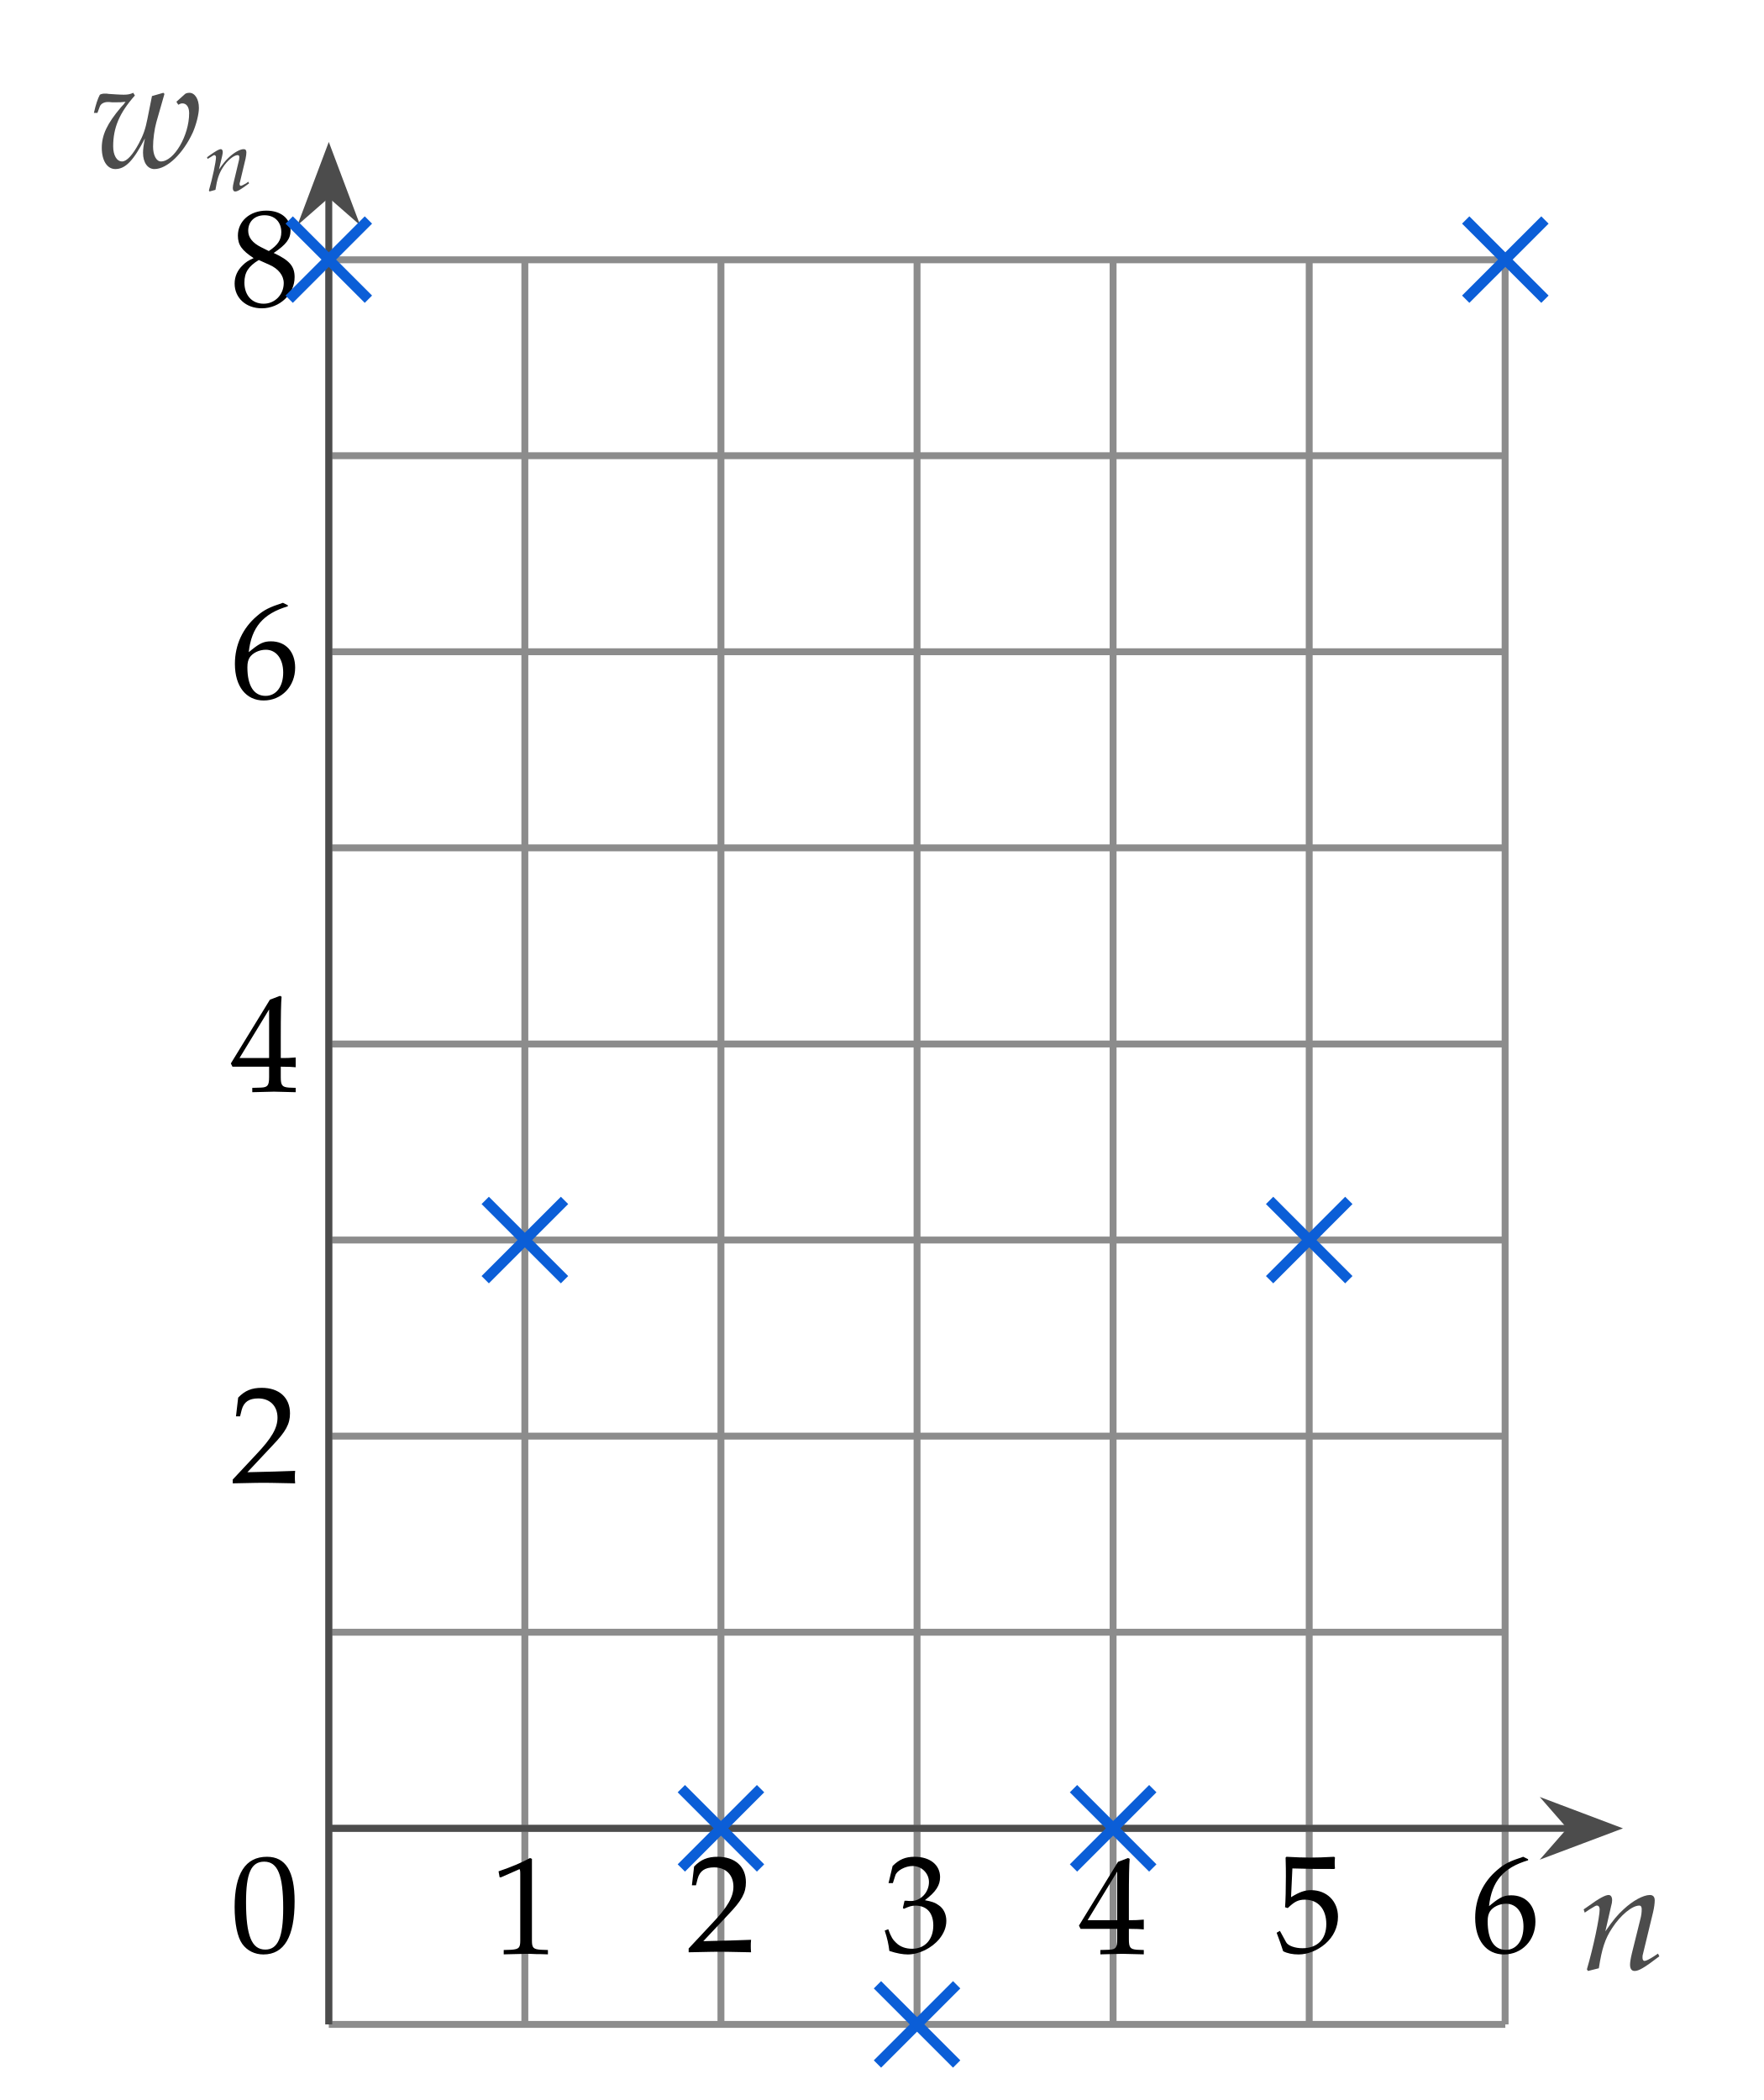
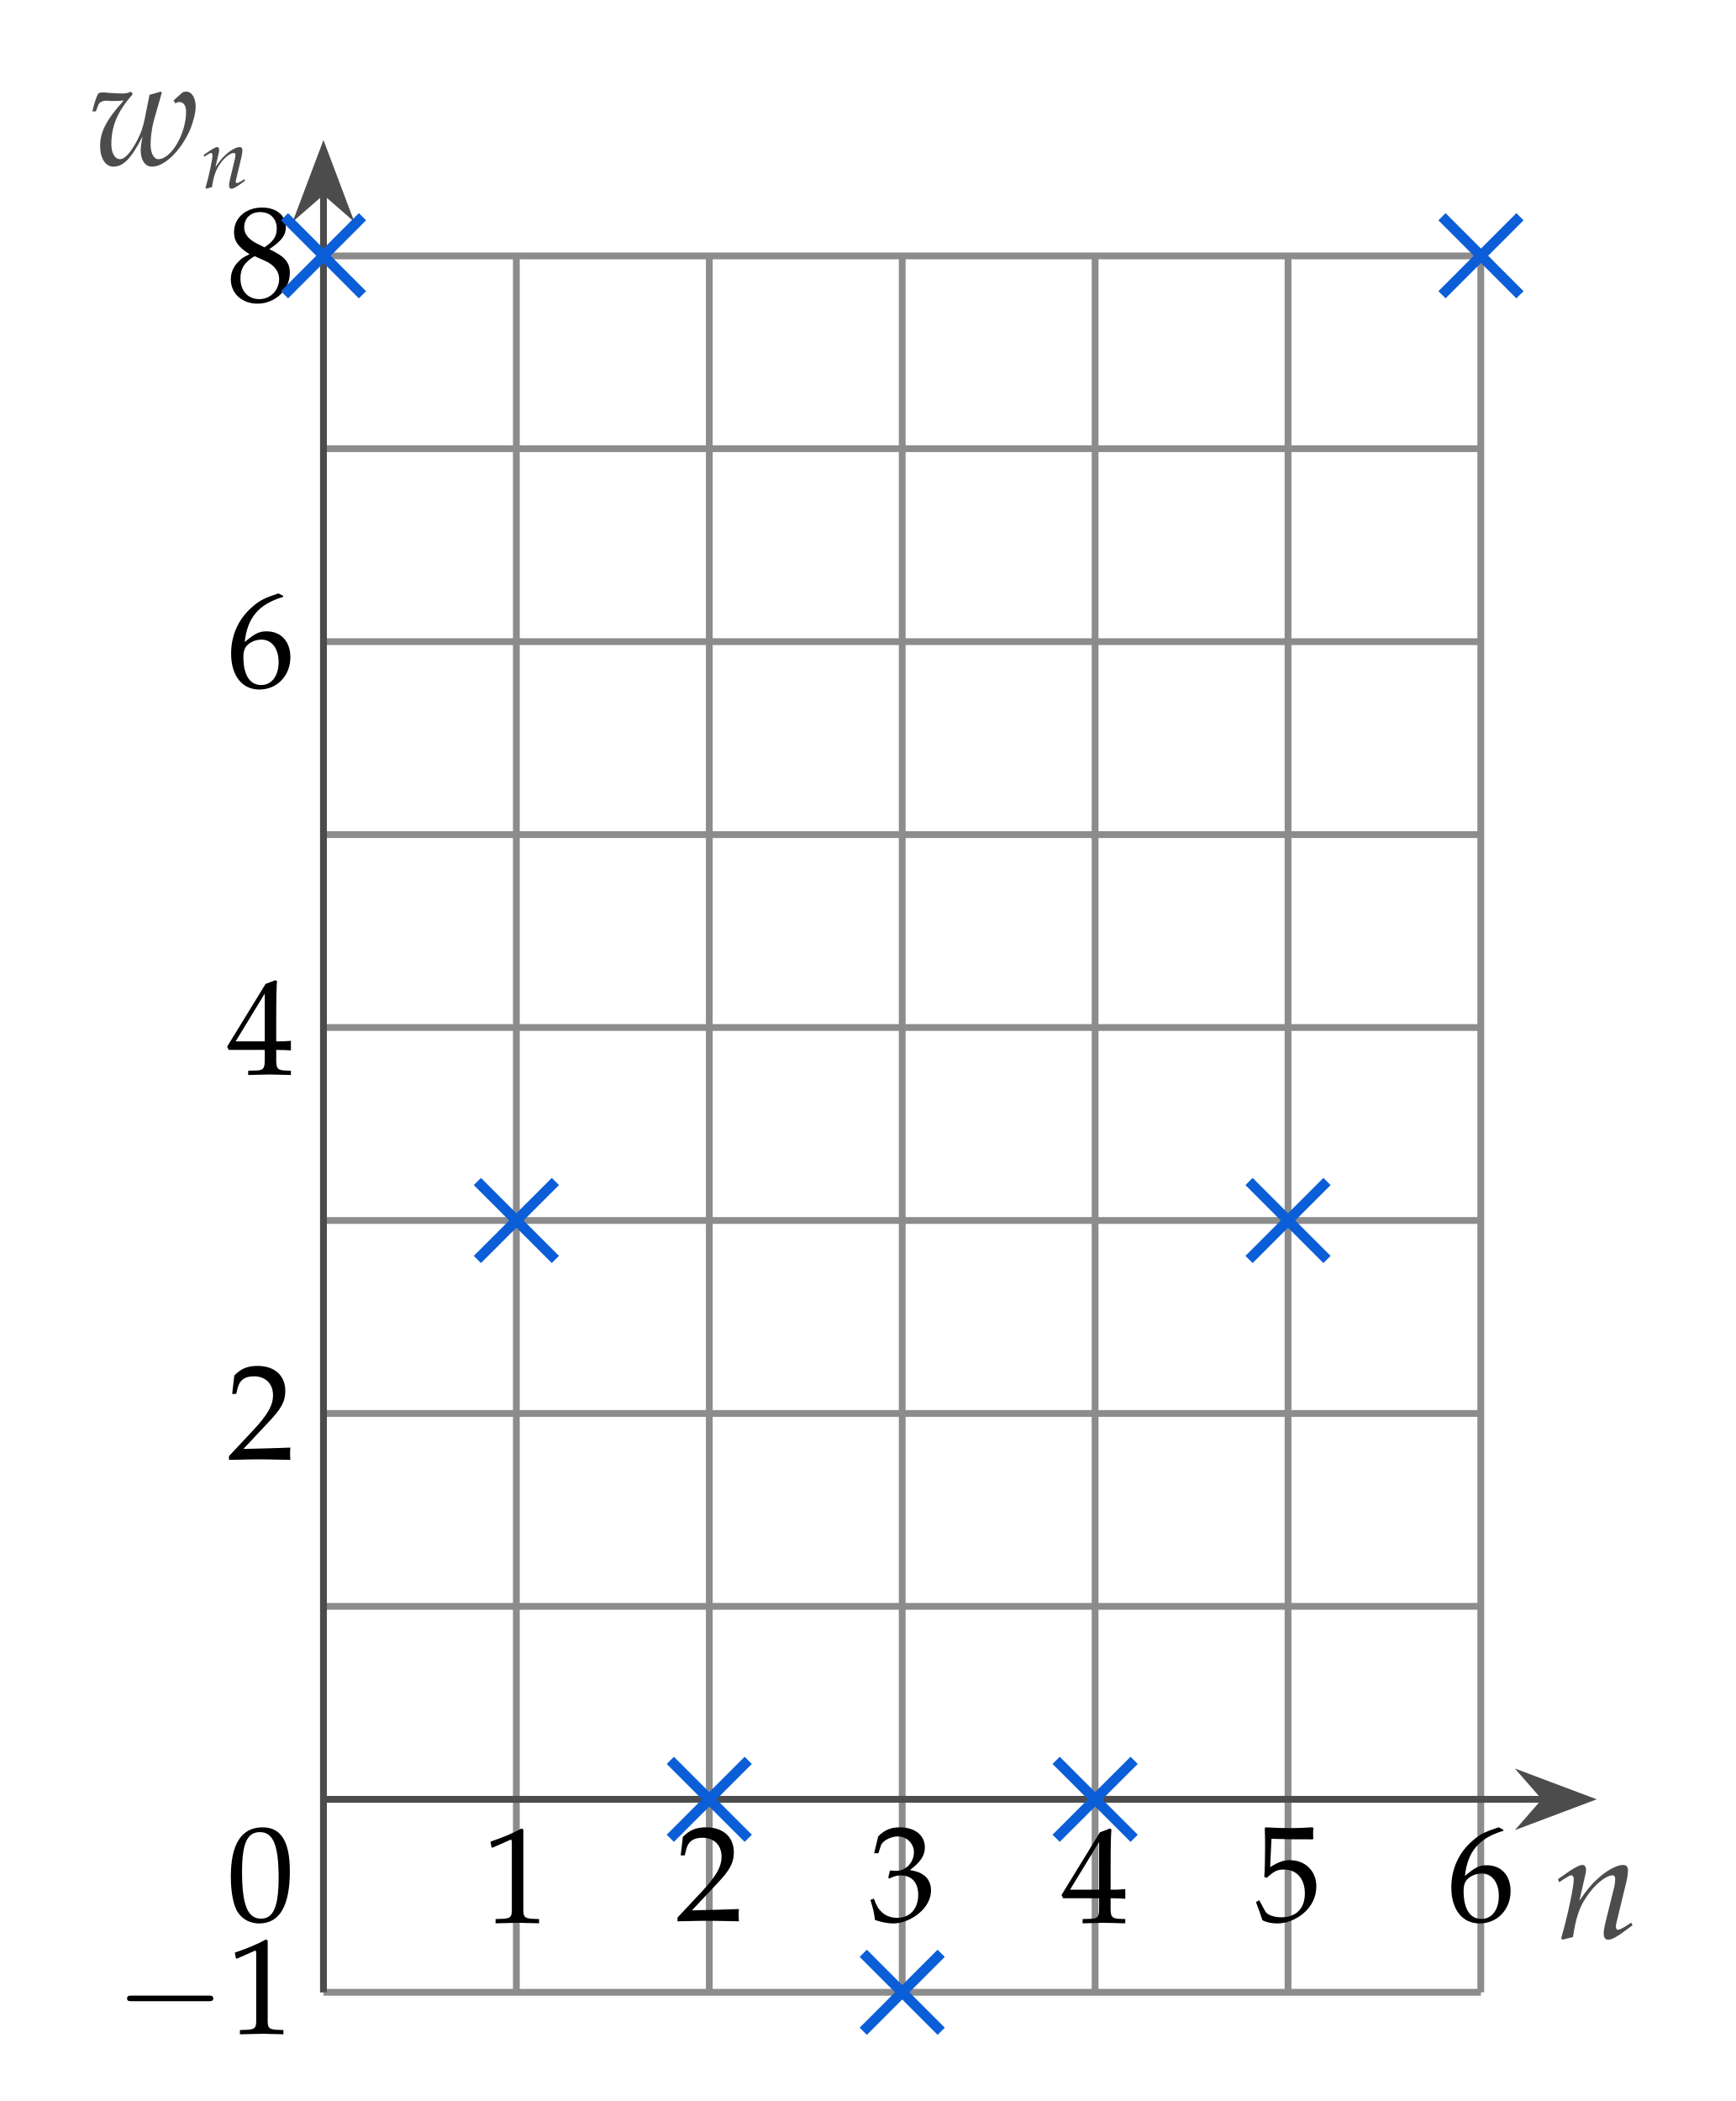
- <svg xmlns="http://www.w3.org/2000/svg" xmlns:xlink="http://www.w3.org/1999/xlink" width="101.579" height="120.928" viewBox="0 0 101.579 120.928">
+ <svg xmlns="http://www.w3.org/2000/svg" xmlns:xlink="http://www.w3.org/1999/xlink" width="101.579" height="122.956" viewBox="0 0 101.579 122.956">
  <defs>
    <g>
      <g id="glyph-0-0">
        <path d="M 0.219 -3.469 L 0.281 -3.281 L 0.562 -3.469 C 0.891 -3.672 0.922 -3.688 0.984 -3.688 C 1.078 -3.688 1.141 -3.609 1.141 -3.469 C 1.141 -3.016 0.781 -1.297 0.406 -0.016 L 0.469 0.078 C 0.703 0.016 0.906 -0.031 1.094 -0.078 C 1.266 -1.203 1.453 -1.781 1.859 -2.391 C 2.344 -3.141 3.016 -3.688 3.422 -3.688 C 3.516 -3.688 3.562 -3.609 3.562 -3.484 C 3.562 -3.312 3.547 -3.125 3.469 -2.844 L 3 -0.953 C 2.922 -0.625 2.891 -0.422 2.891 -0.281 C 2.891 -0.047 2.984 0.078 3.156 0.078 C 3.391 0.078 3.719 -0.109 4.578 -0.766 L 4.5 -0.922 L 4.266 -0.766 C 4 -0.594 3.812 -0.5 3.719 -0.5 C 3.656 -0.5 3.609 -0.578 3.609 -0.672 C 3.609 -0.719 3.609 -0.828 3.625 -0.859 L 4.219 -3.312 C 4.281 -3.578 4.312 -3.828 4.312 -3.984 C 4.312 -4.188 4.219 -4.297 4.031 -4.297 C 3.656 -4.297 3.047 -3.969 2.516 -3.469 C 2.172 -3.156 1.922 -2.859 1.469 -2.203 L 1.797 -3.641 C 1.844 -3.797 1.859 -3.906 1.859 -4 C 1.859 -4.188 1.781 -4.297 1.656 -4.297 C 1.469 -4.297 1.109 -4.109 0.469 -3.641 Z M 0.219 -3.469 " />
      </g>
      <g id="glyph-0-1">
        <path d="M 4.938 -3.781 L 5.047 -3.609 C 5.125 -3.656 5.203 -3.688 5.281 -3.688 C 5.516 -3.688 5.672 -3.484 5.672 -3.125 C 5.672 -1.828 4.797 -0.344 4.047 -0.344 C 3.781 -0.344 3.594 -0.703 3.594 -1.203 C 3.594 -1.609 3.672 -2.203 3.781 -2.594 L 4.25 -4.234 L 4.188 -4.297 L 3.531 -4.109 L 3.266 -2.781 C 3.156 -2.219 3.031 -1.859 2.781 -1.391 C 2.422 -0.719 2.078 -0.344 1.812 -0.344 C 1.5 -0.344 1.297 -0.703 1.297 -1.219 C 1.297 -2.281 1.656 -3.141 2.547 -4.141 L 2.453 -4.297 C 2.281 -4.219 2.156 -4.188 1.906 -4.188 C 1.656 -4.188 1.281 -4.219 1.031 -4.234 L 0.922 -4.25 C 0.859 -4.25 0.828 -4.25 0.812 -4.25 C 0.703 -4.25 0.625 -4.234 0.531 -4.188 C 0.406 -3.953 0.297 -3.625 0.188 -3.141 L 0.391 -3.141 L 0.531 -3.516 C 0.594 -3.672 0.781 -3.766 0.984 -3.766 C 1.031 -3.766 1.109 -3.766 1.234 -3.75 C 1.297 -3.75 1.375 -3.75 1.484 -3.75 C 1.672 -3.75 1.797 -3.75 2.016 -3.781 L 1.984 -3.75 C 1.938 -3.672 1.906 -3.625 1.75 -3.469 C 0.953 -2.531 0.641 -1.875 0.641 -1.125 C 0.641 -0.391 0.953 0.094 1.422 0.094 C 2 0.094 2.469 -0.391 3.125 -1.672 C 3.047 -1.281 3.016 -1.047 3.016 -0.844 C 3.016 -0.281 3.281 0.094 3.672 0.094 C 4.406 0.094 5.328 -0.797 5.891 -2.031 C 6.078 -2.469 6.234 -3.062 6.234 -3.422 C 6.234 -3.938 6 -4.297 5.688 -4.297 C 5.562 -4.297 5.453 -4.266 5.391 -4.188 Z M 4.938 -3.781 " />
      </g>
      <g id="glyph-1-0">
        <path d="M 0.125 -1.922 L 0.156 -1.828 L 0.312 -1.922 C 0.5 -2.047 0.516 -2.047 0.547 -2.047 C 0.594 -2.047 0.641 -2 0.641 -1.922 C 0.641 -1.672 0.438 -0.719 0.234 -0.016 L 0.266 0.047 C 0.391 0.016 0.5 -0.016 0.609 -0.047 C 0.703 -0.656 0.812 -0.984 1.031 -1.328 C 1.297 -1.75 1.672 -2.047 1.891 -2.047 C 1.953 -2.047 1.984 -2 1.984 -1.938 C 1.984 -1.844 1.969 -1.734 1.922 -1.578 L 1.672 -0.531 C 1.625 -0.344 1.609 -0.234 1.609 -0.156 C 1.609 -0.031 1.656 0.047 1.75 0.047 C 1.875 0.047 2.062 -0.062 2.547 -0.422 L 2.5 -0.516 L 2.375 -0.422 C 2.219 -0.328 2.109 -0.281 2.062 -0.281 C 2.031 -0.281 2 -0.328 2 -0.375 C 2 -0.406 2 -0.453 2.016 -0.469 L 2.344 -1.844 C 2.375 -1.984 2.391 -2.125 2.391 -2.203 C 2.391 -2.328 2.344 -2.391 2.234 -2.391 C 2.031 -2.391 1.688 -2.203 1.391 -1.922 C 1.203 -1.75 1.062 -1.578 0.812 -1.219 L 1 -2.016 C 1.016 -2.109 1.031 -2.172 1.031 -2.219 C 1.031 -2.328 0.984 -2.391 0.922 -2.391 C 0.812 -2.391 0.625 -2.281 0.25 -2.016 Z M 0.125 -1.922 " />
      </g>
      <g id="glyph-2-0">
        <path d="M 0.531 -4.406 L 0.609 -4.406 L 1.641 -4.859 C 1.641 -4.875 1.656 -4.875 1.656 -4.875 C 1.703 -4.875 1.719 -4.797 1.719 -4.609 L 1.719 -0.766 C 1.719 -0.344 1.641 -0.266 1.203 -0.234 L 0.766 -0.219 L 0.766 0.031 C 1.984 0 1.984 0 2.078 0 C 2.172 0 2.344 0 2.625 0.016 C 2.719 0.016 3 0.016 3.312 0.031 L 3.312 -0.219 L 2.906 -0.234 C 2.469 -0.266 2.391 -0.344 2.391 -0.766 L 2.391 -5.469 L 2.281 -5.516 C 1.766 -5.234 1.203 -5 0.469 -4.75 Z M 0.531 -4.406 " />
      </g>
      <g id="glyph-2-1">
        <path d="M 0.125 -0.188 L 0.125 0.031 C 1.609 0 1.609 0 1.891 0 C 2.188 0 2.188 0 3.719 0.031 C 3.703 -0.141 3.703 -0.219 3.703 -0.328 C 3.703 -0.438 3.703 -0.516 3.719 -0.688 C 2.797 -0.656 2.438 -0.641 0.969 -0.609 L 2.406 -2.141 C 3.188 -2.953 3.422 -3.391 3.422 -4 C 3.422 -4.906 2.797 -5.469 1.797 -5.469 C 1.219 -5.469 0.828 -5.312 0.438 -4.906 L 0.312 -3.828 L 0.547 -3.828 L 0.641 -4.203 C 0.766 -4.656 1.062 -4.859 1.594 -4.859 C 2.266 -4.859 2.703 -4.422 2.703 -3.75 C 2.703 -3.156 2.375 -2.578 1.469 -1.625 Z M 0.125 -0.188 " />
      </g>
      <g id="glyph-2-2">
        <path d="M 0.344 -3.953 L 0.594 -3.953 L 0.734 -4.391 C 0.812 -4.672 1.312 -4.938 1.734 -4.938 C 2.25 -4.938 2.672 -4.516 2.672 -4.016 C 2.672 -3.422 2.203 -2.922 1.641 -2.922 C 1.578 -2.922 1.484 -2.922 1.375 -2.938 L 1.266 -2.938 L 1.172 -2.531 L 1.219 -2.469 C 1.531 -2.609 1.672 -2.656 1.891 -2.656 C 2.547 -2.656 2.922 -2.234 2.922 -1.516 C 2.922 -0.703 2.438 -0.172 1.703 -0.172 C 1.344 -0.172 1.016 -0.281 0.781 -0.516 C 0.594 -0.688 0.484 -0.859 0.328 -1.297 L 0.125 -1.219 C 0.281 -0.734 0.344 -0.438 0.391 -0.047 C 0.812 0.094 1.172 0.156 1.453 0.156 C 2.094 0.156 2.828 -0.203 3.266 -0.734 C 3.531 -1.062 3.672 -1.406 3.672 -1.781 C 3.672 -2.156 3.516 -2.5 3.219 -2.688 C 3.031 -2.828 2.844 -2.891 2.438 -2.969 C 3.078 -3.453 3.312 -3.828 3.312 -4.297 C 3.312 -5 2.734 -5.469 1.844 -5.469 C 1.312 -5.469 0.953 -5.312 0.578 -4.938 Z M 0.344 -3.953 " />
      </g>
      <g id="glyph-2-3">
        <path d="M 2.219 -1.438 L 2.219 -0.844 C 2.219 -0.359 2.141 -0.25 1.75 -0.234 L 1.25 -0.219 L 1.25 0.031 C 2.312 0 2.312 0 2.5 0 C 2.688 0 2.688 0 3.75 0.031 L 3.75 -0.219 L 3.359 -0.234 C 2.969 -0.266 2.891 -0.359 2.891 -0.844 L 2.891 -1.438 C 3.359 -1.438 3.531 -1.422 3.75 -1.406 L 3.75 -1.969 C 3.375 -1.938 3.219 -1.938 3.109 -1.938 L 2.891 -1.938 L 2.891 -3.047 C 2.891 -4.453 2.906 -5.141 2.938 -5.469 L 2.844 -5.516 L 2.266 -5.297 L 0.016 -1.625 L 0.109 -1.438 Z M 2.219 -1.938 L 0.516 -1.938 L 2.219 -4.734 Z M 2.219 -1.938 " />
      </g>
      <g id="glyph-2-4">
        <path d="M 1.016 -4.797 C 2.031 -4.766 2.469 -4.766 3.422 -4.766 L 3.469 -4.797 C 3.453 -4.938 3.453 -5.016 3.453 -5.109 C 3.453 -5.219 3.453 -5.281 3.469 -5.422 L 3.422 -5.469 C 2.828 -5.438 2.469 -5.422 2.047 -5.422 C 1.609 -5.422 1.266 -5.438 0.672 -5.469 L 0.625 -5.422 C 0.641 -4.938 0.641 -4.594 0.641 -4.344 C 0.641 -3.672 0.625 -2.906 0.594 -2.562 L 0.75 -2.516 C 1.125 -2.875 1.344 -3 1.734 -3 C 2.5 -3 2.969 -2.453 2.969 -1.594 C 2.969 -0.719 2.453 -0.203 1.594 -0.203 C 1.172 -0.203 0.766 -0.344 0.656 -0.547 L 0.297 -1.203 L 0.109 -1.094 C 0.281 -0.641 0.375 -0.375 0.484 -0.031 C 0.719 0.094 1.031 0.156 1.375 0.156 C 1.906 0.156 2.469 -0.078 2.906 -0.453 C 3.391 -0.875 3.641 -1.422 3.641 -2.016 C 3.641 -2.906 3 -3.547 2.094 -3.547 C 1.719 -3.547 1.422 -3.438 0.938 -3.141 Z M 1.016 -4.797 " />
      </g>
      <g id="glyph-2-5">
        <path d="M 3.297 -5.328 L 3.016 -5.469 C 2.25 -5.219 1.922 -5.062 1.516 -4.703 C 0.703 -4.016 0.25 -3.047 0.25 -1.953 C 0.25 -0.656 0.891 0.156 1.906 0.156 C 2.938 0.156 3.719 -0.656 3.719 -1.734 C 3.719 -2.656 3.172 -3.25 2.328 -3.25 C 1.922 -3.25 1.688 -3.141 1.219 -2.766 C 1.141 -2.703 1.125 -2.688 1.047 -2.625 C 1.203 -4.062 1.875 -4.844 3.297 -5.266 Z M 2.031 -2.766 C 2.625 -2.766 3.031 -2.25 3.031 -1.453 C 3.031 -0.641 2.625 -0.109 2.016 -0.109 C 1.344 -0.109 0.969 -0.688 0.969 -1.75 C 0.969 -2.031 1.016 -2.172 1.094 -2.312 C 1.266 -2.578 1.641 -2.766 2.031 -2.766 Z M 2.031 -2.766 " />
      </g>
      <g id="glyph-2-6">
        <path d="M 1.328 -2.734 C 1.016 -2.594 0.875 -2.5 0.703 -2.328 C 0.391 -2.031 0.234 -1.672 0.234 -1.266 C 0.234 -0.438 0.891 0.156 1.797 0.156 C 2.828 0.156 3.688 -0.656 3.688 -1.641 C 3.688 -2.266 3.391 -2.609 2.484 -3.031 C 3.203 -3.516 3.453 -3.844 3.453 -4.328 C 3.453 -5.016 2.891 -5.469 2.062 -5.469 C 1.109 -5.469 0.422 -4.859 0.422 -4.031 C 0.422 -3.5 0.641 -3.188 1.328 -2.734 Z M 2.25 -2.344 C 2.75 -2.125 3.062 -1.734 3.062 -1.297 C 3.062 -0.641 2.562 -0.109 1.906 -0.109 C 1.234 -0.109 0.797 -0.594 0.797 -1.328 C 0.797 -1.906 1.031 -2.266 1.625 -2.625 Z M 1.766 -3.359 C 1.266 -3.609 1.016 -3.922 1.016 -4.312 C 1.016 -4.844 1.391 -5.203 1.953 -5.203 C 2.547 -5.203 2.922 -4.812 2.922 -4.234 C 2.922 -3.781 2.719 -3.484 2.203 -3.141 Z M 1.766 -3.359 " />
      </g>
      <g id="glyph-2-7">
        <path d="M 2.094 -5.469 C 0.859 -5.469 0.234 -4.5 0.234 -2.578 C 0.234 -1.641 0.391 -0.844 0.672 -0.453 C 0.953 -0.062 1.391 0.156 1.891 0.156 C 3.094 0.156 3.688 -0.875 3.688 -2.906 C 3.688 -4.641 3.172 -5.469 2.094 -5.469 Z M 1.938 -5.188 C 2.719 -5.188 3.031 -4.406 3.031 -2.516 C 3.031 -0.812 2.719 -0.125 2 -0.125 C 1.219 -0.125 0.891 -0.922 0.891 -2.859 C 0.891 -4.531 1.188 -5.188 1.938 -5.188 Z M 1.938 -5.188 " />
      </g>
+       <g id="glyph-3-0">
+         <path d="M 5.453 -1.906 C 5.594 -1.906 5.734 -1.906 5.734 -2.062 C 5.734 -2.234 5.594 -2.234 5.453 -2.234 L 0.969 -2.234 C 0.828 -2.234 0.688 -2.234 0.688 -2.062 C 0.688 -1.906 0.828 -1.906 0.969 -1.906 Z M 5.453 -1.906 " />
+       </g>
    </g>
    <clipPath id="clip-0">
-       <path clip-rule="nonzero" d="M 42 105 L 64 105 L 64 120.645 L 42 120.645 Z M 42 105 " />
+       <path clip-rule="nonzero" d="M 42 105 L 64 105 L 64 122.68 L 42 122.68 Z M 42 105 " />
    </clipPath>
  </defs>
-   <path fill="none" stroke-width="0.399" stroke-linecap="butt" stroke-linejoin="miter" stroke="rgb(54.903%, 54.903%, 54.903%)" stroke-opacity="1" stroke-miterlimit="10" d="M 0.001 -11.338 L 68.032 -11.338 M 0.001 -0.002 L 68.032 -0.002 M 0.001 11.338 L 68.032 11.338 M 0.001 22.678 L 68.032 22.678 M 0.001 34.017 L 68.032 34.017 M 0.001 45.353 L 68.032 45.353 M 0.001 56.693 L 68.032 56.693 M 0.001 68.033 L 68.032 68.033 M 0.001 79.369 L 68.032 79.369 M 0.001 90.697 L 68.032 90.697 M 0.001 -11.338 L 0.001 90.708 M 11.337 -11.338 L 11.337 90.708 M 22.677 -11.338 L 22.677 90.708 M 34.016 -11.338 L 34.016 90.708 M 45.352 -11.338 L 45.352 90.708 M 56.692 -11.338 L 56.692 90.708 M 68.02 -11.338 L 68.02 90.708 " transform="matrix(0.995873, 0, 0, -0.995873, 18.93253, 105.2832)" />
-   <path fill="none" stroke-width="0.399" stroke-linecap="butt" stroke-linejoin="miter" stroke="rgb(29.999%, 29.999%, 29.999%)" stroke-opacity="1" stroke-miterlimit="10" d="M 0.001 -0.002 L 71.77 -0.002 " transform="matrix(0.995873, 0, 0, -0.995873, 18.93253, 105.2832)" />
-   <path fill-rule="nonzero" fill="rgb(29.999%, 29.999%, 29.999%)" fill-opacity="1" stroke-width="0.399" stroke-linecap="butt" stroke-linejoin="miter" stroke="rgb(29.999%, 29.999%, 29.999%)" stroke-opacity="1" stroke-miterlimit="10" d="M 4.216 -0.002 L 0.643 1.347 L 1.82 -0.002 L 0.643 -1.347 Z M 4.216 -0.002 " transform="matrix(0.995873, 0, 0, -0.995873, 88.69576, 105.2832)" />
+   <path fill="none" stroke-width="0.399" stroke-linecap="butt" stroke-linejoin="miter" stroke="rgb(54.903%, 54.903%, 54.903%)" stroke-opacity="1" stroke-miterlimit="10" d="M 0.001 -11.339 L 68.032 -11.339 M 0.001 0.001 L 68.032 0.001 M 0.001 11.34 L 68.032 11.34 M 0.001 22.676 L 68.032 22.676 M 0.001 34.016 L 68.032 34.016 M 0.001 45.356 L 68.032 45.356 M 0.001 56.692 L 68.032 56.692 M 0.001 68.031 L 68.032 68.031 M 0.001 79.371 L 68.032 79.371 M 0.001 90.699 L 68.032 90.699 M 0.001 -11.339 L 0.001 90.707 M 11.337 -11.339 L 11.337 90.707 M 22.677 -11.339 L 22.677 90.707 M 34.016 -11.339 L 34.016 90.707 M 45.352 -11.339 L 45.352 90.707 M 56.692 -11.339 L 56.692 90.707 M 68.02 -11.339 L 68.02 90.707 " transform="matrix(0.995873, 0, 0, -0.995873, 18.93253, 105.3014)" />
+   <path fill="none" stroke-width="0.399" stroke-linecap="butt" stroke-linejoin="miter" stroke="rgb(29.999%, 29.999%, 29.999%)" stroke-opacity="1" stroke-miterlimit="10" d="M 0.001 0.001 L 71.77 0.001 " transform="matrix(0.995873, 0, 0, -0.995873, 18.93253, 105.3014)" />
+   <path fill-rule="nonzero" fill="rgb(29.999%, 29.999%, 29.999%)" fill-opacity="1" stroke-width="0.399" stroke-linecap="butt" stroke-linejoin="miter" stroke="rgb(29.999%, 29.999%, 29.999%)" stroke-opacity="1" stroke-miterlimit="10" d="M 4.216 0.001 L 0.643 1.346 L 1.82 0.001 L 0.643 -1.345 Z M 4.216 0.001 " transform="matrix(0.995873, 0, 0, -0.995873, 88.69576, 105.3014)" />
  <g fill="rgb(29.999%, 29.999%, 29.999%)" fill-opacity="1">
-     <use xlink:href="#glyph-0-0" x="90.975" y="113.42" />
+     <use xlink:href="#glyph-0-0" x="90.975" y="113.438" />
  </g>
-   <path fill="none" stroke-width="0.399" stroke-linecap="butt" stroke-linejoin="miter" stroke="rgb(29.999%, 29.999%, 29.999%)" stroke-opacity="1" stroke-miterlimit="10" d="M 0.001 -11.338 L 0.001 94.447 " transform="matrix(0.995873, 0, 0, -0.995873, 18.93253, 105.2832)" />
-   <path fill-rule="nonzero" fill="rgb(29.999%, 29.999%, 29.999%)" fill-opacity="1" stroke-width="0.399" stroke-linecap="butt" stroke-linejoin="miter" stroke="rgb(29.999%, 29.999%, 29.999%)" stroke-opacity="1" stroke-miterlimit="10" d="M 4.216 -0.001 L 0.642 1.344 L 1.819 -0.001 L 0.642 -1.346 Z M 4.216 -0.001 " transform="matrix(0, -0.995873, -0.995873, 0, 18.93253, 12.93652)" />
+   <path fill="none" stroke-width="0.399" stroke-linecap="butt" stroke-linejoin="miter" stroke="rgb(29.999%, 29.999%, 29.999%)" stroke-opacity="1" stroke-miterlimit="10" d="M 0.001 -11.339 L 0.001 94.449 " transform="matrix(0.995873, 0, 0, -0.995873, 18.93253, 105.3014)" />
+   <path fill-rule="nonzero" fill="rgb(29.999%, 29.999%, 29.999%)" fill-opacity="1" stroke-width="0.399" stroke-linecap="butt" stroke-linejoin="miter" stroke="rgb(29.999%, 29.999%, 29.999%)" stroke-opacity="1" stroke-miterlimit="10" d="M 4.214 -0.001 L 0.645 1.344 L 1.818 -0.001 L 0.645 -1.346 Z M 4.214 -0.001 " transform="matrix(0, -0.995873, -0.995873, 0, 18.93253, 12.95465)" />
  <g fill="rgb(29.999%, 29.999%, 29.999%)" fill-opacity="1">
-     <use xlink:href="#glyph-0-1" x="5.22" y="9.641" />
+     <use xlink:href="#glyph-0-1" x="5.22" y="9.659" />
  </g>
  <g fill="rgb(29.999%, 29.999%, 29.999%)" fill-opacity="1">
-     <use xlink:href="#glyph-1-0" x="11.797" y="10.98" />
+     <use xlink:href="#glyph-1-0" x="11.797" y="10.998" />
  </g>
  <g fill="rgb(0%, 0%, 0%)" fill-opacity="1">
-     <use xlink:href="#glyph-2-0" x="28.24" y="112.51" />
+     <use xlink:href="#glyph-2-0" x="28.24" y="112.527" />
  </g>
  <g fill="rgb(0%, 0%, 0%)" fill-opacity="1">
-     <use xlink:href="#glyph-2-1" x="39.531" y="112.391" />
+     <use xlink:href="#glyph-2-1" x="39.531" y="112.409" />
  </g>
  <g fill="rgb(0%, 0%, 0%)" fill-opacity="1">
-     <use xlink:href="#glyph-2-2" x="50.822" y="112.391" />
+     <use xlink:href="#glyph-2-2" x="50.822" y="112.409" />
  </g>
  <g fill="rgb(0%, 0%, 0%)" fill-opacity="1">
-     <use xlink:href="#glyph-2-3" x="62.115" y="112.51" />
+     <use xlink:href="#glyph-2-3" x="62.115" y="112.527" />
  </g>
  <g fill="rgb(0%, 0%, 0%)" fill-opacity="1">
-     <use xlink:href="#glyph-2-4" x="73.406" y="112.391" />
+     <use xlink:href="#glyph-2-4" x="73.406" y="112.409" />
  </g>
  <g fill="rgb(0%, 0%, 0%)" fill-opacity="1">
-     <use xlink:href="#glyph-2-5" x="84.698" y="112.391" />
+     <use xlink:href="#glyph-2-5" x="84.698" y="112.409" />
  </g>
  <g fill="rgb(0%, 0%, 0%)" fill-opacity="1">
-     <use xlink:href="#glyph-2-1" x="13.277" y="85.387" />
+     <use xlink:href="#glyph-3-0" x="6.749" y="119.022" />
  </g>
  <g fill="rgb(0%, 0%, 0%)" fill-opacity="1">
-     <use xlink:href="#glyph-2-3" x="13.277" y="62.863" />
+     <use xlink:href="#glyph-2-0" x="13.277" y="119.022" />
  </g>
  <g fill="rgb(0%, 0%, 0%)" fill-opacity="1">
-     <use xlink:href="#glyph-2-5" x="13.277" y="40.181" />
+     <use xlink:href="#glyph-2-1" x="13.277" y="85.405" />
  </g>
  <g fill="rgb(0%, 0%, 0%)" fill-opacity="1">
-     <use xlink:href="#glyph-2-6" x="13.277" y="17.598" />
+     <use xlink:href="#glyph-2-3" x="13.277" y="62.881" />
  </g>
  <g fill="rgb(0%, 0%, 0%)" fill-opacity="1">
-     <use xlink:href="#glyph-2-7" x="13.277" y="112.391" />
+     <use xlink:href="#glyph-2-5" x="13.277" y="40.198" />
  </g>
-   <path fill="none" stroke-width="0.598" stroke-linecap="butt" stroke-linejoin="miter" stroke="rgb(4.314%, 36.864%, 84.314%)" stroke-opacity="1" stroke-miterlimit="10" d="M -2.29 88.418 L 2.292 92.999 M -2.29 92.999 L 2.292 88.418 " transform="matrix(0.995873, 0, 0, -0.995873, 18.93253, 105.2832)" />
-   <path fill="none" stroke-width="0.598" stroke-linecap="butt" stroke-linejoin="miter" stroke="rgb(4.314%, 36.864%, 84.314%)" stroke-opacity="1" stroke-miterlimit="10" d="M 9.046 31.723 L 13.632 36.308 M 9.046 36.308 L 13.632 31.723 " transform="matrix(0.995873, 0, 0, -0.995873, 18.93253, 105.2832)" />
-   <path fill="none" stroke-width="0.598" stroke-linecap="butt" stroke-linejoin="miter" stroke="rgb(4.314%, 36.864%, 84.314%)" stroke-opacity="1" stroke-miterlimit="10" d="M 20.386 -2.293 L 24.967 2.293 M 20.386 2.293 L 24.967 -2.293 " transform="matrix(0.995873, 0, 0, -0.995873, 18.93253, 105.2832)" />
+   <g fill="rgb(0%, 0%, 0%)" fill-opacity="1">
+     <use xlink:href="#glyph-2-6" x="13.277" y="17.615" />
+   </g>
+   <g fill="rgb(0%, 0%, 0%)" fill-opacity="1">
+     <use xlink:href="#glyph-2-7" x="13.277" y="112.409" />
+   </g>
+   <path fill="none" stroke-width="0.598" stroke-linecap="butt" stroke-linejoin="miter" stroke="rgb(4.314%, 36.864%, 84.314%)" stroke-opacity="1" stroke-miterlimit="10" d="M -2.29 88.416 L 2.292 93.002 M -2.29 93.002 L 2.292 88.416 " transform="matrix(0.995873, 0, 0, -0.995873, 18.93253, 105.3014)" />
+   <path fill="none" stroke-width="0.598" stroke-linecap="butt" stroke-linejoin="miter" stroke="rgb(4.314%, 36.864%, 84.314%)" stroke-opacity="1" stroke-miterlimit="10" d="M 9.046 31.725 L 13.632 36.307 M 9.046 36.307 L 13.632 31.725 " transform="matrix(0.995873, 0, 0, -0.995873, 18.93253, 105.3014)" />
+   <path fill="none" stroke-width="0.598" stroke-linecap="butt" stroke-linejoin="miter" stroke="rgb(4.314%, 36.864%, 84.314%)" stroke-opacity="1" stroke-miterlimit="10" d="M 20.386 -2.29 L 24.967 2.291 M 20.386 2.291 L 24.967 -2.29 " transform="matrix(0.995873, 0, 0, -0.995873, 18.93253, 105.3014)" />
  <g clip-path="url(#clip-0)">
-     <path fill="none" stroke-width="0.598" stroke-linecap="butt" stroke-linejoin="miter" stroke="rgb(4.314%, 36.864%, 84.314%)" stroke-opacity="1" stroke-miterlimit="10" d="M 31.726 -13.628 L 36.307 -9.047 M 31.726 -9.047 L 36.307 -13.628 " transform="matrix(0.995873, 0, 0, -0.995873, 18.93253, 105.2832)" />
+     <path fill="none" stroke-width="0.598" stroke-linecap="butt" stroke-linejoin="miter" stroke="rgb(4.314%, 36.864%, 84.314%)" stroke-opacity="1" stroke-miterlimit="10" d="M 31.726 -13.63 L 36.307 -9.048 M 31.726 -9.048 L 36.307 -13.63 " transform="matrix(0.995873, 0, 0, -0.995873, 18.93253, 105.3014)" />
  </g>
-   <path fill="none" stroke-width="0.598" stroke-linecap="butt" stroke-linejoin="miter" stroke="rgb(4.314%, 36.864%, 84.314%)" stroke-opacity="1" stroke-miterlimit="10" d="M 43.062 -2.293 L 47.647 2.293 M 43.062 2.293 L 47.647 -2.293 " transform="matrix(0.995873, 0, 0, -0.995873, 18.93253, 105.2832)" />
-   <path fill="none" stroke-width="0.598" stroke-linecap="butt" stroke-linejoin="miter" stroke="rgb(4.314%, 36.864%, 84.314%)" stroke-opacity="1" stroke-miterlimit="10" d="M 54.401 31.723 L 58.983 36.308 M 54.401 36.308 L 58.983 31.723 " transform="matrix(0.995873, 0, 0, -0.995873, 18.93253, 105.2832)" />
-   <path fill="none" stroke-width="0.598" stroke-linecap="butt" stroke-linejoin="miter" stroke="rgb(4.314%, 36.864%, 84.314%)" stroke-opacity="1" stroke-miterlimit="10" d="M 65.741 88.418 L 70.323 92.999 M 65.741 92.999 L 70.323 88.418 " transform="matrix(0.995873, 0, 0, -0.995873, 18.93253, 105.2832)" />
+   <path fill="none" stroke-width="0.598" stroke-linecap="butt" stroke-linejoin="miter" stroke="rgb(4.314%, 36.864%, 84.314%)" stroke-opacity="1" stroke-miterlimit="10" d="M 43.062 -2.29 L 47.647 2.291 M 43.062 2.291 L 47.647 -2.29 " transform="matrix(0.995873, 0, 0, -0.995873, 18.93253, 105.3014)" />
+   <path fill="none" stroke-width="0.598" stroke-linecap="butt" stroke-linejoin="miter" stroke="rgb(4.314%, 36.864%, 84.314%)" stroke-opacity="1" stroke-miterlimit="10" d="M 54.401 31.725 L 58.983 36.307 M 54.401 36.307 L 58.983 31.725 " transform="matrix(0.995873, 0, 0, -0.995873, 18.93253, 105.3014)" />
+   <path fill="none" stroke-width="0.598" stroke-linecap="butt" stroke-linejoin="miter" stroke="rgb(4.314%, 36.864%, 84.314%)" stroke-opacity="1" stroke-miterlimit="10" d="M 65.741 88.416 L 70.323 93.002 M 65.741 93.002 L 70.323 88.416 " transform="matrix(0.995873, 0, 0, -0.995873, 18.93253, 105.3014)" />
</svg>
